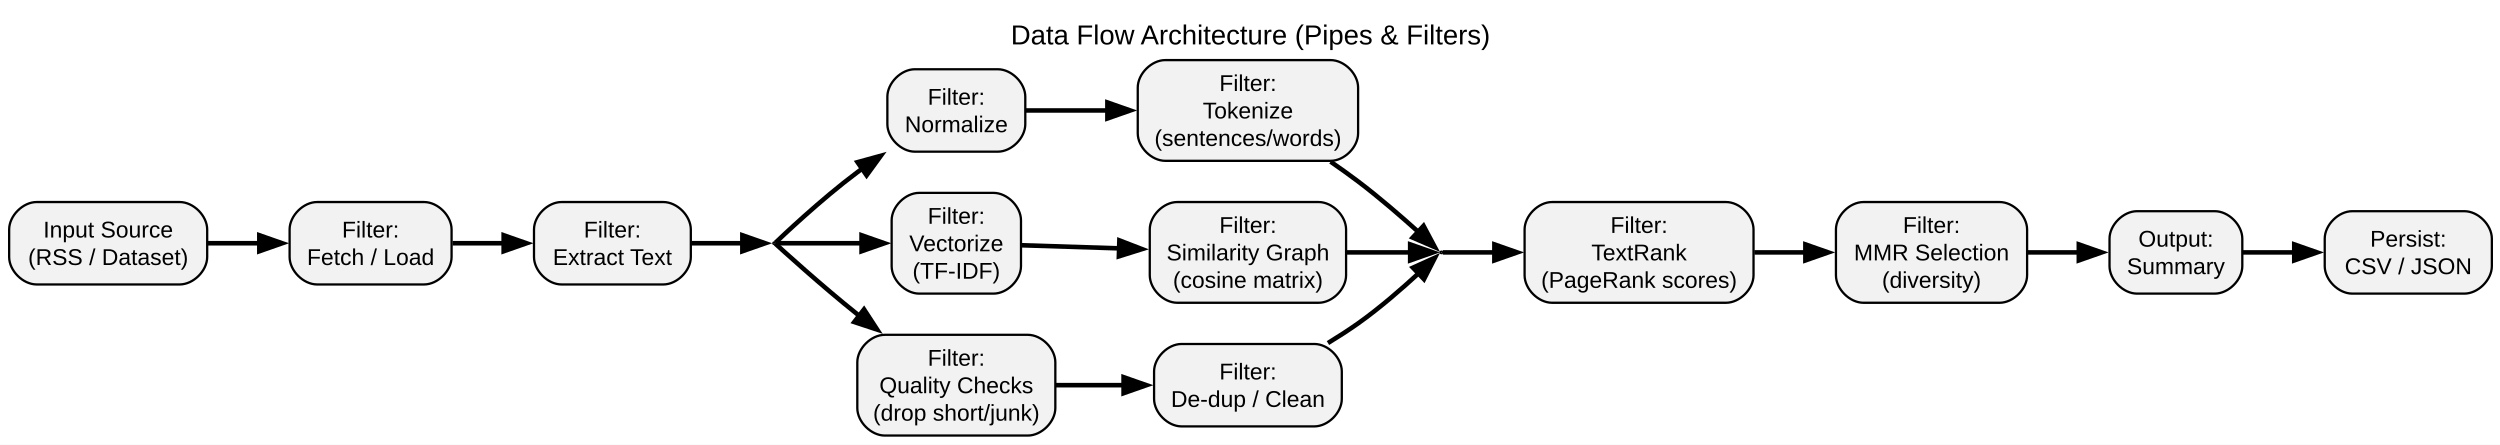
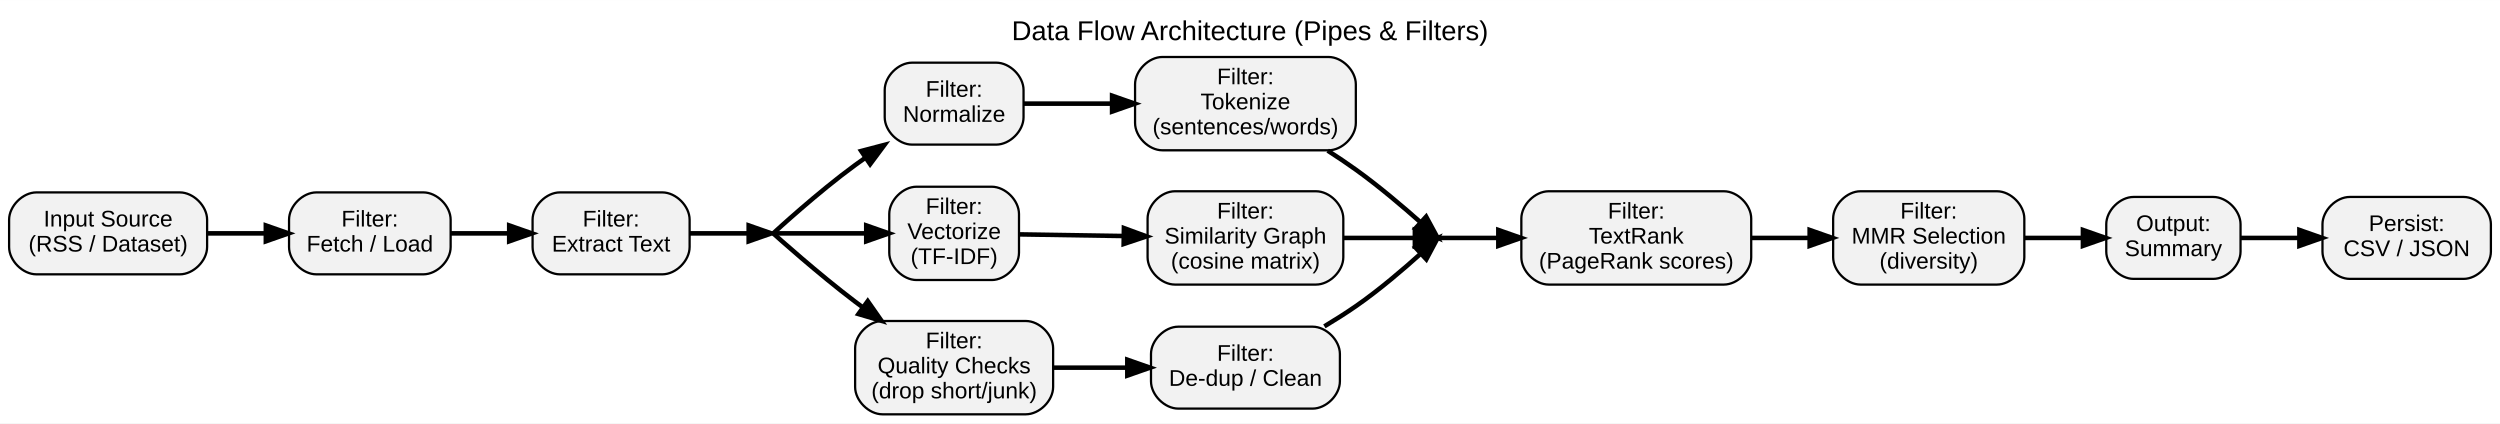
- <svg xmlns="http://www.w3.org/2000/svg" width="1092pt" height="194pt" viewBox="0.00 0.00 1092.00 194.00">
-   <g id="graph0" class="graph" transform="scale(1 1) rotate(0) translate(4 190.25)">
-     <polygon fill="white" stroke="none" points="-4,4 -4,-190.25 1088.44,-190.25 1088.44,4 -4,4" />
-     <text xml:space="preserve" text-anchor="middle" x="542.22" y="-170.85" font-family="Arial" font-size="12.00">Data Flow Architecture (Pipes &amp; Filters)</text>
+ <svg xmlns="http://www.w3.org/2000/svg" width="1098pt" height="186pt" viewBox="0.00 0.00 1098.44 186.00">
+   <g id="graph0" class="graph" transform="scale(1 1) rotate(0) translate(4 182)">
+     <polygon fill="white" stroke="transparent" points="-4,4 -4,-182 1094.44,-182 1094.44,4 -4,4" />
+     <text text-anchor="middle" x="545.22" y="-164.4" font-family="Arial" font-size="12.00">Data Flow Architecture (Pipes &amp; Filters)</text>
    <g id="node1" class="node">
-       <path fill="#f2f2f2" stroke="black" d="M74.5,-102C74.5,-102 12,-102 12,-102 6,-102 0,-96 0,-90 0,-90 0,-78 0,-78 0,-72 6,-66 12,-66 12,-66 74.5,-66 74.5,-66 80.5,-66 86.5,-72 86.5,-78 86.5,-78 86.5,-90 86.5,-90 86.5,-96 80.5,-102 74.5,-102" />
-       <text xml:space="preserve" text-anchor="middle" x="43.25" y="-86.5" font-family="Arial" font-size="10.00">Input Source</text>
-       <text xml:space="preserve" text-anchor="middle" x="43.25" y="-74.5" font-family="Arial" font-size="10.00">(RSS / Dataset)</text>
+       <path fill="#f2f2f2" stroke="black" d="M75,-97.5C75,-97.5 12,-97.5 12,-97.5 6,-97.5 0,-91.5 0,-85.5 0,-85.5 0,-73.5 0,-73.5 0,-67.5 6,-61.5 12,-61.5 12,-61.5 75,-61.5 75,-61.5 81,-61.5 87,-67.5 87,-73.5 87,-73.5 87,-85.5 87,-85.5 87,-91.5 81,-97.5 75,-97.5" />
+       <text text-anchor="middle" x="43.5" y="-82.5" font-family="Arial" font-size="10.00">Input Source</text>
+       <text text-anchor="middle" x="43.5" y="-71.5" font-family="Arial" font-size="10.00">(RSS / Dataset)</text>
    </g>
    <g id="node2" class="node">
-       <path fill="#f2f2f2" stroke="black" d="M181.25,-102C181.25,-102 134.5,-102 134.5,-102 128.5,-102 122.5,-96 122.5,-90 122.5,-90 122.5,-78 122.5,-78 122.5,-72 128.5,-66 134.5,-66 134.5,-66 181.25,-66 181.25,-66 187.25,-66 193.25,-72 193.25,-78 193.25,-78 193.25,-90 193.25,-90 193.25,-96 187.25,-102 181.25,-102" />
-       <text xml:space="preserve" text-anchor="middle" x="157.88" y="-86.5" font-family="Arial" font-size="10.00">Filter:</text>
-       <text xml:space="preserve" text-anchor="middle" x="157.88" y="-74.5" font-family="Arial" font-size="10.00">Fetch / Load</text>
+       <path fill="#f2f2f2" stroke="black" d="M182,-97.5C182,-97.5 135,-97.5 135,-97.5 129,-97.5 123,-91.5 123,-85.5 123,-85.5 123,-73.5 123,-73.5 123,-67.5 129,-61.5 135,-61.5 135,-61.5 182,-61.5 182,-61.5 188,-61.5 194,-67.5 194,-73.5 194,-73.5 194,-85.5 194,-85.5 194,-91.5 188,-97.5 182,-97.5" />
+       <text text-anchor="middle" x="158.5" y="-82.5" font-family="Arial" font-size="10.00">Filter:</text>
+       <text text-anchor="middle" x="158.5" y="-71.5" font-family="Arial" font-size="10.00">Fetch / Load</text>
    </g>
    <g id="edge1" class="edge">
-       <path fill="none" stroke="black" stroke-width="2" d="M86.83,-84C94.24,-84 101.99,-84 109.52,-84" />
-       <polygon fill="black" stroke="black" stroke-width="2" points="109.27,-87.5 119.27,-84 109.27,-80.5 109.27,-87.5" />
+       <path fill="none" stroke="black" stroke-width="2" d="M87.22,-79.5C95.57,-79.5 104.36,-79.5 112.77,-79.5" />
+       <polygon fill="black" stroke="black" stroke-width="2" points="112.8,-83 122.8,-79.5 112.8,-76 112.8,-83" />
    </g>
    <g id="node3" class="node">
-       <path fill="#f2f2f2" stroke="black" d="M285.75,-102C285.75,-102 241.25,-102 241.25,-102 235.25,-102 229.25,-96 229.25,-90 229.25,-90 229.25,-78 229.25,-78 229.25,-72 235.25,-66 241.25,-66 241.25,-66 285.75,-66 285.75,-66 291.75,-66 297.75,-72 297.75,-78 297.75,-78 297.75,-90 297.75,-90 297.75,-96 291.75,-102 285.75,-102" />
-       <text xml:space="preserve" text-anchor="middle" x="263.5" y="-86.5" font-family="Arial" font-size="10.00">Filter:</text>
-       <text xml:space="preserve" text-anchor="middle" x="263.5" y="-74.5" font-family="Arial" font-size="10.00">Extract Text</text>
+       <path fill="#f2f2f2" stroke="black" d="M287,-97.5C287,-97.5 242,-97.5 242,-97.5 236,-97.5 230,-91.5 230,-85.5 230,-85.5 230,-73.5 230,-73.5 230,-67.5 236,-61.5 242,-61.5 242,-61.5 287,-61.5 287,-61.5 293,-61.5 299,-67.5 299,-73.5 299,-73.5 299,-85.5 299,-85.5 299,-91.5 293,-97.5 287,-97.5" />
+       <text text-anchor="middle" x="264.5" y="-82.5" font-family="Arial" font-size="10.00">Filter:</text>
+       <text text-anchor="middle" x="264.5" y="-71.5" font-family="Arial" font-size="10.00">Extract Text</text>
    </g>
    <g id="edge2" class="edge">
-       <path fill="none" stroke="black" stroke-width="2" d="M193.67,-84C200.89,-84 208.6,-84 216.16,-84" />
-       <polygon fill="black" stroke="black" stroke-width="2" points="216,-87.5 226,-84 216,-80.5 216,-87.5" />
+       <path fill="none" stroke="black" stroke-width="2" d="M194.13,-79.5C202.28,-79.5 211.07,-79.5 219.57,-79.5" />
+       <polygon fill="black" stroke="black" stroke-width="2" points="219.73,-83 229.73,-79.5 219.73,-76 219.73,-83" />
    </g>
    <g id="node4" class="node">
-       <ellipse fill="#f2f2f2" stroke="black" cx="334.11" cy="-84" rx="0.36" ry="0.36" />
+       <ellipse fill="#f2f2f2" stroke="black" cx="335.36" cy="-79.5" rx="0.36" ry="0.36" />
    </g>
    <g id="edge3" class="edge">
-       <path fill="none" stroke="black" stroke-width="2" d="M297.91,-84C305.93,-84 314.04,-84 320.52,-84" />
-       <polygon fill="black" stroke="black" stroke-width="2" points="320.26,-87.5 330.26,-84 320.26,-80.5 320.26,-87.5" />
+       <path fill="none" stroke="black" stroke-width="2" d="M299.03,-79.5C308.44,-79.5 317.98,-79.5 324.86,-79.5" />
+       <polygon fill="black" stroke="black" stroke-width="2" points="324.95,-83 334.95,-79.5 324.95,-76 324.95,-83" />
    </g>
    <g id="node5" class="node">
-       <path fill="#f2f2f2" stroke="black" d="M431.85,-160C431.85,-160 395.6,-160 395.6,-160 389.6,-160 383.6,-154 383.6,-148 383.6,-148 383.6,-136 383.6,-136 383.6,-130 389.6,-124 395.6,-124 395.6,-124 431.85,-124 431.85,-124 437.85,-124 443.85,-130 443.85,-136 443.85,-136 443.85,-148 443.85,-148 443.85,-154 437.85,-160 431.85,-160" />
-       <text xml:space="preserve" text-anchor="middle" x="413.72" y="-144.5" font-family="Arial" font-size="10.00">Filter:</text>
-       <text xml:space="preserve" text-anchor="middle" x="413.72" y="-132.5" font-family="Arial" font-size="10.00">Normalize</text>
+       <path fill="#f2f2f2" stroke="black" d="M433.72,-154.5C433.72,-154.5 396.72,-154.5 396.72,-154.5 390.72,-154.5 384.72,-148.5 384.72,-142.5 384.72,-142.5 384.72,-130.5 384.72,-130.5 384.72,-124.5 390.72,-118.5 396.72,-118.5 396.72,-118.5 433.72,-118.5 433.72,-118.5 439.72,-118.5 445.72,-124.5 445.72,-130.5 445.72,-130.5 445.72,-142.5 445.72,-142.5 445.72,-148.5 439.72,-154.5 433.72,-154.5" />
+       <text text-anchor="middle" x="415.22" y="-139.5" font-family="Arial" font-size="10.00">Filter:</text>
+       <text text-anchor="middle" x="415.22" y="-128.5" font-family="Arial" font-size="10.00">Normalize</text>
    </g>
    <g id="edge4" class="edge">
-       <path fill="none" stroke="black" stroke-width="2" d="M334.69,-84.21C336.84,-86.28 354.59,-103.18 370.47,-115 371.23,-115.57 372,-116.13 372.78,-116.7" />
-       <polygon fill="black" stroke="black" stroke-width="2" points="370.56,-119.41 380.77,-122.22 374.53,-113.65 370.56,-119.41" />
+       <path fill="none" stroke="black" stroke-width="2" d="M335.78,-79.55C336.92,-80.6 355.42,-97.61 371.72,-109.5 373.13,-110.53 374.57,-111.56 376.04,-112.59" />
+       <polygon fill="black" stroke="black" stroke-width="2" points="374.38,-115.69 384.63,-118.39 378.31,-109.89 374.38,-115.69" />
    </g>
    <g id="node7" class="node">
-       <path fill="#f2f2f2" stroke="black" d="M429.97,-106C429.97,-106 397.47,-106 397.47,-106 391.47,-106 385.47,-100 385.47,-94 385.47,-94 385.47,-74 385.47,-74 385.47,-68 391.47,-62 397.47,-62 397.47,-62 429.97,-62 429.97,-62 435.97,-62 441.97,-68 441.97,-74 441.97,-74 441.97,-94 441.97,-94 441.97,-100 435.97,-106 429.97,-106" />
-       <text xml:space="preserve" text-anchor="middle" x="413.72" y="-92.5" font-family="Arial" font-size="10.00">Filter:</text>
-       <text xml:space="preserve" text-anchor="middle" x="413.72" y="-80.5" font-family="Arial" font-size="10.00">Vectorize</text>
-       <text xml:space="preserve" text-anchor="middle" x="413.72" y="-68.5" font-family="Arial" font-size="10.00">(TF-IDF)</text>
+       <path fill="#f2f2f2" stroke="black" d="M431.72,-100C431.72,-100 398.72,-100 398.72,-100 392.72,-100 386.72,-94 386.72,-88 386.72,-88 386.72,-71 386.72,-71 386.72,-65 392.72,-59 398.72,-59 398.72,-59 431.72,-59 431.72,-59 437.72,-59 443.72,-65 443.72,-71 443.72,-71 443.72,-88 443.72,-88 443.72,-94 437.72,-100 431.72,-100" />
+       <text text-anchor="middle" x="415.22" y="-88" font-family="Arial" font-size="10.00">Filter:</text>
+       <text text-anchor="middle" x="415.22" y="-77" font-family="Arial" font-size="10.00">Vectorize</text>
+       <text text-anchor="middle" x="415.22" y="-66" font-family="Arial" font-size="10.00">(TF-IDF)</text>
    </g>
    <g id="edge5" class="edge">
-       <path fill="none" stroke="black" stroke-width="2" d="M334.97,-84C338.08,-84 355.18,-84 372.55,-84" />
-       <polygon fill="black" stroke="black" stroke-width="2" points="372.33,-87.5 382.33,-84 372.33,-80.5 372.33,-87.5" />
+       <path fill="none" stroke="black" stroke-width="2" d="M335.78,-79.5C336.98,-79.5 357.02,-79.5 376.54,-79.5" />
+       <polygon fill="black" stroke="black" stroke-width="2" points="376.6,-83 386.6,-79.5 376.6,-76 376.6,-83" />
    </g>
    <g id="node9" class="node">
-       <path fill="#f2f2f2" stroke="black" d="M444.97,-44C444.97,-44 382.47,-44 382.47,-44 376.47,-44 370.47,-38 370.47,-32 370.47,-32 370.47,-12 370.47,-12 370.47,-6 376.47,0 382.47,0 382.47,0 444.97,0 444.97,0 450.97,0 456.97,-6 456.97,-12 456.97,-12 456.97,-32 456.97,-32 456.97,-38 450.97,-44 444.97,-44" />
-       <text xml:space="preserve" text-anchor="middle" x="413.72" y="-30.5" font-family="Arial" font-size="10.00">Filter:</text>
-       <text xml:space="preserve" text-anchor="middle" x="413.72" y="-18.5" font-family="Arial" font-size="10.00">Quality Checks</text>
-       <text xml:space="preserve" text-anchor="middle" x="413.72" y="-6.5" font-family="Arial" font-size="10.00">(drop short/junk)</text>
+       <path fill="#f2f2f2" stroke="black" d="M446.72,-41C446.72,-41 383.72,-41 383.72,-41 377.72,-41 371.72,-35 371.72,-29 371.72,-29 371.72,-12 371.72,-12 371.72,-6 377.72,0 383.72,0 383.72,0 446.72,0 446.72,0 452.72,0 458.72,-6 458.72,-12 458.72,-12 458.72,-29 458.72,-29 458.72,-35 452.72,-41 446.72,-41" />
+       <text text-anchor="middle" x="415.22" y="-29" font-family="Arial" font-size="10.00">Filter:</text>
+       <text text-anchor="middle" x="415.22" y="-18" font-family="Arial" font-size="10.00">Quality Checks</text>
+       <text text-anchor="middle" x="415.22" y="-7" font-family="Arial" font-size="10.00">(drop short/junk)</text>
    </g>
    <g id="edge6" class="edge">
-       <path fill="none" stroke="black" stroke-width="2" d="M334.69,-83.8C336.89,-81.79 354.98,-65.32 370.47,-53 370.8,-52.73 371.14,-52.47 371.48,-52.2" />
-       <polygon fill="black" stroke="black" stroke-width="2" points="373.4,-55.13 379.19,-46.26 369.13,-49.59 373.4,-55.13" />
+       <path fill="none" stroke="black" stroke-width="2" d="M335.78,-79.45C336.93,-78.41 355.62,-61.66 371.72,-49.5 372.76,-48.71 373.82,-47.92 374.9,-47.13" />
+       <polygon fill="black" stroke="black" stroke-width="2" points="377.26,-49.74 383.33,-41.06 373.17,-44.06 377.26,-49.74" />
    </g>
    <g id="node6" class="node">
-       <path fill="#f2f2f2" stroke="black" d="M577.22,-164C577.22,-164 504.97,-164 504.97,-164 498.97,-164 492.97,-158 492.97,-152 492.97,-152 492.97,-132 492.97,-132 492.97,-126 498.97,-120 504.97,-120 504.97,-120 577.22,-120 577.22,-120 583.22,-120 589.22,-126 589.22,-132 589.22,-132 589.22,-152 589.22,-152 589.22,-158 583.22,-164 577.22,-164" />
-       <text xml:space="preserve" text-anchor="middle" x="541.1" y="-150.5" font-family="Arial" font-size="10.00">Filter:</text>
-       <text xml:space="preserve" text-anchor="middle" x="541.1" y="-138.5" font-family="Arial" font-size="10.00">Tokenize</text>
-       <text xml:space="preserve" text-anchor="middle" x="541.1" y="-126.5" font-family="Arial" font-size="10.00">(sentences/words)</text>
+       <path fill="#f2f2f2" stroke="black" d="M579.72,-157C579.72,-157 506.72,-157 506.72,-157 500.72,-157 494.72,-151 494.72,-145 494.72,-145 494.72,-128 494.72,-128 494.72,-122 500.72,-116 506.72,-116 506.72,-116 579.72,-116 579.72,-116 585.72,-116 591.72,-122 591.72,-128 591.72,-128 591.72,-145 591.72,-145 591.72,-151 585.72,-157 579.72,-157" />
+       <text text-anchor="middle" x="543.22" y="-145" font-family="Arial" font-size="10.00">Filter:</text>
+       <text text-anchor="middle" x="543.22" y="-134" font-family="Arial" font-size="10.00">Tokenize</text>
+       <text text-anchor="middle" x="543.22" y="-123" font-family="Arial" font-size="10.00">(sentences/words)</text>
    </g>
    <g id="edge7" class="edge">
-       <path fill="none" stroke="black" stroke-width="2" d="M444.11,-142C454.86,-142 467.44,-142 479.89,-142" />
-       <polygon fill="black" stroke="black" stroke-width="2" points="479.71,-145.5 489.71,-142 479.71,-138.5 479.71,-145.5" />
+       <path fill="none" stroke="black" stroke-width="2" d="M445.76,-136.5C457.35,-136.5 471.08,-136.5 484.48,-136.5" />
+       <polygon fill="black" stroke="black" stroke-width="2" points="484.62,-140 494.62,-136.5 484.62,-133 484.62,-140" />
    </g>
    <g id="node11" class="node">
-       <ellipse fill="#f2f2f2" stroke="black" cx="625.58" cy="-80" rx="0.36" ry="0.36" />
+       <ellipse fill="#f2f2f2" stroke="black" cx="628.08" cy="-77.5" rx="0.36" ry="0.36" />
    </g>
    <g id="edge10" class="edge">
-       <path fill="none" stroke="black" stroke-width="2" d="M577.19,-119.64C581.3,-116.81 585.39,-113.89 589.22,-111 598.48,-104.01 608.43,-95.35 615.52,-88.96" />
-       <polygon fill="black" stroke="black" stroke-width="2" points="617.8,-91.61 622.78,-82.26 613.05,-86.47 617.8,-91.61" />
+       <path fill="none" stroke="black" stroke-width="2" d="M579.36,-115.85C583.59,-113.13 587.79,-110.31 591.72,-107.5 601.97,-100.16 613.01,-90.71 620.12,-84.4" />
+       <polygon fill="black" stroke="black" stroke-width="2" points="622.61,-86.86 627.66,-77.55 617.91,-81.68 622.61,-86.86" />
    </g>
    <g id="node8" class="node">
-       <path fill="#f2f2f2" stroke="black" d="M571.97,-102C571.97,-102 510.22,-102 510.22,-102 504.22,-102 498.22,-96 498.22,-90 498.22,-90 498.22,-70 498.22,-70 498.22,-64 504.22,-58 510.22,-58 510.22,-58 571.97,-58 571.97,-58 577.97,-58 583.97,-64 583.97,-70 583.97,-70 583.97,-90 583.97,-90 583.97,-96 577.97,-102 571.97,-102" />
-       <text xml:space="preserve" text-anchor="middle" x="541.1" y="-88.5" font-family="Arial" font-size="10.00">Filter:</text>
-       <text xml:space="preserve" text-anchor="middle" x="541.1" y="-76.5" font-family="Arial" font-size="10.00">Similarity Graph</text>
-       <text xml:space="preserve" text-anchor="middle" x="541.1" y="-64.5" font-family="Arial" font-size="10.00">(cosine matrix)</text>
+       <path fill="#f2f2f2" stroke="black" d="M574.22,-98C574.22,-98 512.22,-98 512.22,-98 506.22,-98 500.22,-92 500.22,-86 500.22,-86 500.22,-69 500.22,-69 500.22,-63 506.22,-57 512.22,-57 512.22,-57 574.22,-57 574.22,-57 580.22,-57 586.22,-63 586.22,-69 586.22,-69 586.22,-86 586.22,-86 586.22,-92 580.22,-98 574.22,-98" />
+       <text text-anchor="middle" x="543.22" y="-86" font-family="Arial" font-size="10.00">Filter:</text>
+       <text text-anchor="middle" x="543.22" y="-75" font-family="Arial" font-size="10.00">Similarity Graph</text>
+       <text text-anchor="middle" x="543.22" y="-64" font-family="Arial" font-size="10.00">(cosine matrix)</text>
    </g>
    <g id="edge8" class="edge">
-       <path fill="none" stroke="black" stroke-width="2" d="M442.23,-83.12C454.83,-82.72 470.24,-82.23 485.06,-81.76" />
-       <polygon fill="black" stroke="black" stroke-width="2" points="484.94,-85.26 494.83,-81.44 484.72,-78.27 484.94,-85.26" />
+       <path fill="none" stroke="black" stroke-width="2" d="M443.87,-79.06C457.3,-78.85 473.9,-78.58 489.61,-78.34" />
+       <polygon fill="black" stroke="black" stroke-width="2" points="489.82,-81.83 499.77,-78.17 489.71,-74.83 489.82,-81.83" />
    </g>
    <g id="edge11" class="edge">
-       <path fill="none" stroke="black" stroke-width="2" d="M584.14,-80C594.26,-80 604.34,-80 611.98,-80" />
-       <polygon fill="black" stroke="black" stroke-width="2" points="611.96,-83.5 621.96,-80 611.96,-76.5 611.96,-83.5" />
+       <path fill="none" stroke="black" stroke-width="2" d="M586.46,-77.5C598.06,-77.5 609.61,-77.5 617.52,-77.5" />
+       <polygon fill="black" stroke="black" stroke-width="2" points="617.66,-81 627.66,-77.5 617.66,-74 617.66,-81" />
    </g>
    <g id="node10" class="node">
-       <path fill="#f2f2f2" stroke="black" d="M570.1,-40C570.1,-40 512.1,-40 512.1,-40 506.1,-40 500.1,-34 500.1,-28 500.1,-28 500.1,-16 500.1,-16 500.1,-10 506.1,-4 512.1,-4 512.1,-4 570.1,-4 570.1,-4 576.1,-4 582.1,-10 582.1,-16 582.1,-16 582.1,-28 582.1,-28 582.1,-34 576.1,-40 570.1,-40" />
-       <text xml:space="preserve" text-anchor="middle" x="541.1" y="-24.5" font-family="Arial" font-size="10.00">Filter:</text>
-       <text xml:space="preserve" text-anchor="middle" x="541.1" y="-12.5" font-family="Arial" font-size="10.00">De-dup / Clean</text>
+       <path fill="#f2f2f2" stroke="black" d="M572.72,-38.5C572.72,-38.5 513.72,-38.5 513.72,-38.5 507.72,-38.5 501.72,-32.5 501.72,-26.5 501.72,-26.5 501.72,-14.5 501.72,-14.5 501.72,-8.5 507.72,-2.5 513.72,-2.5 513.72,-2.5 572.72,-2.5 572.72,-2.5 578.72,-2.5 584.72,-8.5 584.72,-14.5 584.72,-14.5 584.72,-26.5 584.72,-26.5 584.72,-32.5 578.72,-38.5 572.72,-38.5" />
+       <text text-anchor="middle" x="543.22" y="-23.5" font-family="Arial" font-size="10.00">Filter:</text>
+       <text text-anchor="middle" x="543.22" y="-12.5" font-family="Arial" font-size="10.00">De-dup / Clean</text>
    </g>
    <g id="edge9" class="edge">
-       <path fill="none" stroke="black" stroke-width="2" d="M457.17,-22C466.75,-22 477.04,-22 487,-22" />
-       <polygon fill="black" stroke="black" stroke-width="2" points="486.78,-25.5 496.78,-22 486.78,-18.5 486.78,-25.5" />
+       <path fill="none" stroke="black" stroke-width="2" d="M458.88,-20.5C469.27,-20.5 480.48,-20.5 491.21,-20.5" />
+       <polygon fill="black" stroke="black" stroke-width="2" points="491.31,-24 501.31,-20.5 491.31,-17 491.31,-24" />
    </g>
    <g id="edge12" class="edge">
-       <path fill="none" stroke="black" stroke-width="2" d="M576.05,-40.41C580.56,-43.16 585.06,-46.06 589.22,-49 598.69,-55.7 608.62,-64.39 615.64,-70.87" />
-       <polygon fill="black" stroke="black" stroke-width="2" points="613.16,-73.33 622.81,-77.7 617.99,-68.27 613.16,-73.33" />
+       <path fill="none" stroke="black" stroke-width="2" d="M577.9,-38.65C582.62,-41.48 587.35,-44.48 591.72,-47.5 602.09,-54.68 613.1,-64.16 620.17,-70.53" />
+       <polygon fill="black" stroke="black" stroke-width="2" points="617.94,-73.24 627.67,-77.45 622.69,-68.09 617.94,-73.24" />
    </g>
    <g id="node12" class="node">
-       <path fill="#f2f2f2" stroke="black" d="M749.94,-102C749.94,-102 673.94,-102 673.94,-102 667.94,-102 661.94,-96 661.94,-90 661.94,-90 661.94,-70 661.94,-70 661.94,-64 667.94,-58 673.94,-58 673.94,-58 749.94,-58 749.94,-58 755.94,-58 761.94,-64 761.94,-70 761.94,-70 761.94,-90 761.94,-90 761.94,-96 755.94,-102 749.94,-102" />
-       <text xml:space="preserve" text-anchor="middle" x="711.94" y="-88.5" font-family="Arial" font-size="10.00">Filter:</text>
-       <text xml:space="preserve" text-anchor="middle" x="711.94" y="-76.5" font-family="Arial" font-size="10.00">TextRank</text>
-       <text xml:space="preserve" text-anchor="middle" x="711.94" y="-64.5" font-family="Arial" font-size="10.00">(PageRank scores)</text>
+       <path fill="#f2f2f2" stroke="black" d="M753.44,-98C753.44,-98 676.44,-98 676.44,-98 670.44,-98 664.44,-92 664.44,-86 664.44,-86 664.44,-69 664.44,-69 664.44,-63 670.44,-57 676.44,-57 676.44,-57 753.44,-57 753.44,-57 759.44,-57 765.44,-63 765.44,-69 765.44,-69 765.44,-86 765.44,-86 765.44,-92 759.44,-98 753.44,-98" />
+       <text text-anchor="middle" x="714.94" y="-86" font-family="Arial" font-size="10.00">Filter:</text>
+       <text text-anchor="middle" x="714.94" y="-75" font-family="Arial" font-size="10.00">TextRank</text>
+       <text text-anchor="middle" x="714.94" y="-64" font-family="Arial" font-size="10.00">(PageRank scores)</text>
    </g>
    <g id="edge13" class="edge">
-       <path fill="none" stroke="black" stroke-width="2" d="M626.18,-80C627.77,-80 636.97,-80 648.76,-80" />
-       <polygon fill="black" stroke="black" stroke-width="2" points="648.75,-83.5 658.74,-80 648.74,-76.5 648.75,-83.5" />
+       <path fill="none" stroke="black" stroke-width="2" d="M628.5,-77.5C629.41,-77.5 640.27,-77.5 653.96,-77.5" />
+       <polygon fill="black" stroke="black" stroke-width="2" points="654.33,-81 664.33,-77.5 654.33,-74 654.33,-81" />
    </g>
    <g id="node13" class="node">
-       <path fill="#f2f2f2" stroke="black" d="M869.44,-102C869.44,-102 809.94,-102 809.94,-102 803.94,-102 797.94,-96 797.94,-90 797.94,-90 797.94,-70 797.94,-70 797.94,-64 803.94,-58 809.94,-58 809.94,-58 869.44,-58 869.44,-58 875.44,-58 881.44,-64 881.44,-70 881.44,-70 881.44,-90 881.44,-90 881.44,-96 875.44,-102 869.44,-102" />
-       <text xml:space="preserve" text-anchor="middle" x="839.69" y="-88.5" font-family="Arial" font-size="10.00">Filter:</text>
-       <text xml:space="preserve" text-anchor="middle" x="839.69" y="-76.5" font-family="Arial" font-size="10.00">MMR Selection</text>
-       <text xml:space="preserve" text-anchor="middle" x="839.69" y="-64.5" font-family="Arial" font-size="10.00">(diversity)</text>
+       <path fill="#f2f2f2" stroke="black" d="M873.44,-98C873.44,-98 813.44,-98 813.44,-98 807.44,-98 801.44,-92 801.44,-86 801.44,-86 801.44,-69 801.44,-69 801.44,-63 807.44,-57 813.44,-57 813.44,-57 873.44,-57 873.44,-57 879.44,-57 885.44,-63 885.44,-69 885.44,-69 885.44,-86 885.44,-86 885.44,-92 879.44,-98 873.44,-98" />
+       <text text-anchor="middle" x="843.44" y="-86" font-family="Arial" font-size="10.00">Filter:</text>
+       <text text-anchor="middle" x="843.44" y="-75" font-family="Arial" font-size="10.00">MMR Selection</text>
+       <text text-anchor="middle" x="843.44" y="-64" font-family="Arial" font-size="10.00">(diversity)</text>
    </g>
    <g id="edge14" class="edge">
-       <path fill="none" stroke="black" stroke-width="2" d="M762.28,-80C769.68,-80 777.35,-80 784.84,-80" />
-       <polygon fill="black" stroke="black" stroke-width="2" points="784.59,-83.5 794.59,-80 784.59,-76.5 784.59,-83.5" />
+       <path fill="none" stroke="black" stroke-width="2" d="M765.57,-77.5C773.94,-77.5 782.64,-77.5 791.05,-77.5" />
+       <polygon fill="black" stroke="black" stroke-width="2" points="791.12,-81 801.12,-77.5 791.12,-74 791.12,-81" />
    </g>
    <g id="node14" class="node">
-       <path fill="#f2f2f2" stroke="black" d="M963.44,-98C963.44,-98 929.44,-98 929.44,-98 923.44,-98 917.44,-92 917.44,-86 917.44,-86 917.44,-74 917.44,-74 917.44,-68 923.44,-62 929.44,-62 929.44,-62 963.44,-62 963.44,-62 969.44,-62 975.44,-68 975.44,-74 975.44,-74 975.44,-86 975.44,-86 975.44,-92 969.44,-98 963.44,-98" />
-       <text xml:space="preserve" text-anchor="middle" x="946.44" y="-82.5" font-family="Arial" font-size="10.00">Output:</text>
-       <text xml:space="preserve" text-anchor="middle" x="946.44" y="-70.5" font-family="Arial" font-size="10.00">Summary</text>
+       <path fill="#f2f2f2" stroke="black" d="M968.44,-95.5C968.44,-95.5 933.44,-95.5 933.44,-95.5 927.44,-95.5 921.44,-89.5 921.44,-83.5 921.44,-83.5 921.44,-71.5 921.44,-71.5 921.44,-65.5 927.44,-59.5 933.44,-59.5 933.44,-59.5 968.44,-59.5 968.44,-59.5 974.44,-59.5 980.44,-65.5 980.44,-71.5 980.44,-71.5 980.44,-83.5 980.44,-83.5 980.44,-89.5 974.44,-95.5 968.44,-95.5" />
+       <text text-anchor="middle" x="950.94" y="-80.5" font-family="Arial" font-size="10.00">Output:</text>
+       <text text-anchor="middle" x="950.94" y="-69.5" font-family="Arial" font-size="10.00">Summary</text>
    </g>
    <g id="edge15" class="edge">
-       <path fill="none" stroke="black" stroke-width="2" d="M881.79,-80C889.17,-80 896.86,-80 904.24,-80" />
-       <polygon fill="black" stroke="black" stroke-width="2" points="904.03,-83.5 914.03,-80 904.03,-76.5 904.03,-83.5" />
+       <path fill="none" stroke="black" stroke-width="2" d="M885.53,-77.5C893.91,-77.5 902.7,-77.5 911.01,-77.5" />
+       <polygon fill="black" stroke="black" stroke-width="2" points="911.19,-81 921.19,-77.5 911.19,-74 911.19,-81" />
    </g>
    <g id="node15" class="node">
-       <path fill="#f2f2f2" stroke="black" d="M1072.44,-98C1072.44,-98 1023.44,-98 1023.44,-98 1017.44,-98 1011.44,-92 1011.44,-86 1011.44,-86 1011.44,-74 1011.44,-74 1011.44,-68 1017.44,-62 1023.44,-62 1023.44,-62 1072.44,-62 1072.44,-62 1078.44,-62 1084.44,-68 1084.44,-74 1084.44,-74 1084.44,-86 1084.44,-86 1084.44,-92 1078.44,-98 1072.44,-98" />
-       <text xml:space="preserve" text-anchor="middle" x="1047.94" y="-82.5" font-family="Arial" font-size="10.00">Persist:</text>
-       <text xml:space="preserve" text-anchor="middle" x="1047.94" y="-70.5" font-family="Arial" font-size="10.00">CSV / JSON</text>
+       <path fill="#f2f2f2" stroke="black" d="M1078.44,-95.5C1078.44,-95.5 1028.44,-95.5 1028.44,-95.5 1022.44,-95.5 1016.44,-89.5 1016.44,-83.5 1016.44,-83.5 1016.44,-71.5 1016.44,-71.5 1016.44,-65.5 1022.44,-59.5 1028.44,-59.5 1028.44,-59.5 1078.44,-59.5 1078.44,-59.5 1084.44,-59.5 1090.44,-65.5 1090.44,-71.5 1090.44,-71.5 1090.44,-83.5 1090.44,-83.5 1090.44,-89.5 1084.44,-95.5 1078.44,-95.5" />
+       <text text-anchor="middle" x="1053.44" y="-80.5" font-family="Arial" font-size="10.00">Persist:</text>
+       <text text-anchor="middle" x="1053.44" y="-69.5" font-family="Arial" font-size="10.00">CSV / JSON</text>
    </g>
    <g id="edge16" class="edge">
-       <path fill="none" stroke="black" stroke-width="2" d="M975.69,-80C982.75,-80 990.54,-80 998.29,-80" />
-       <polygon fill="black" stroke="black" stroke-width="2" points="998.13,-83.5 1008.13,-80 998.13,-76.5 998.13,-83.5" />
+       <path fill="none" stroke="black" stroke-width="2" d="M980.47,-77.5C988.48,-77.5 997.4,-77.5 1006.16,-77.5" />
+       <polygon fill="black" stroke="black" stroke-width="2" points="1006.3,-81 1016.3,-77.5 1006.3,-74 1006.3,-81" />
    </g>
  </g>
</svg>
